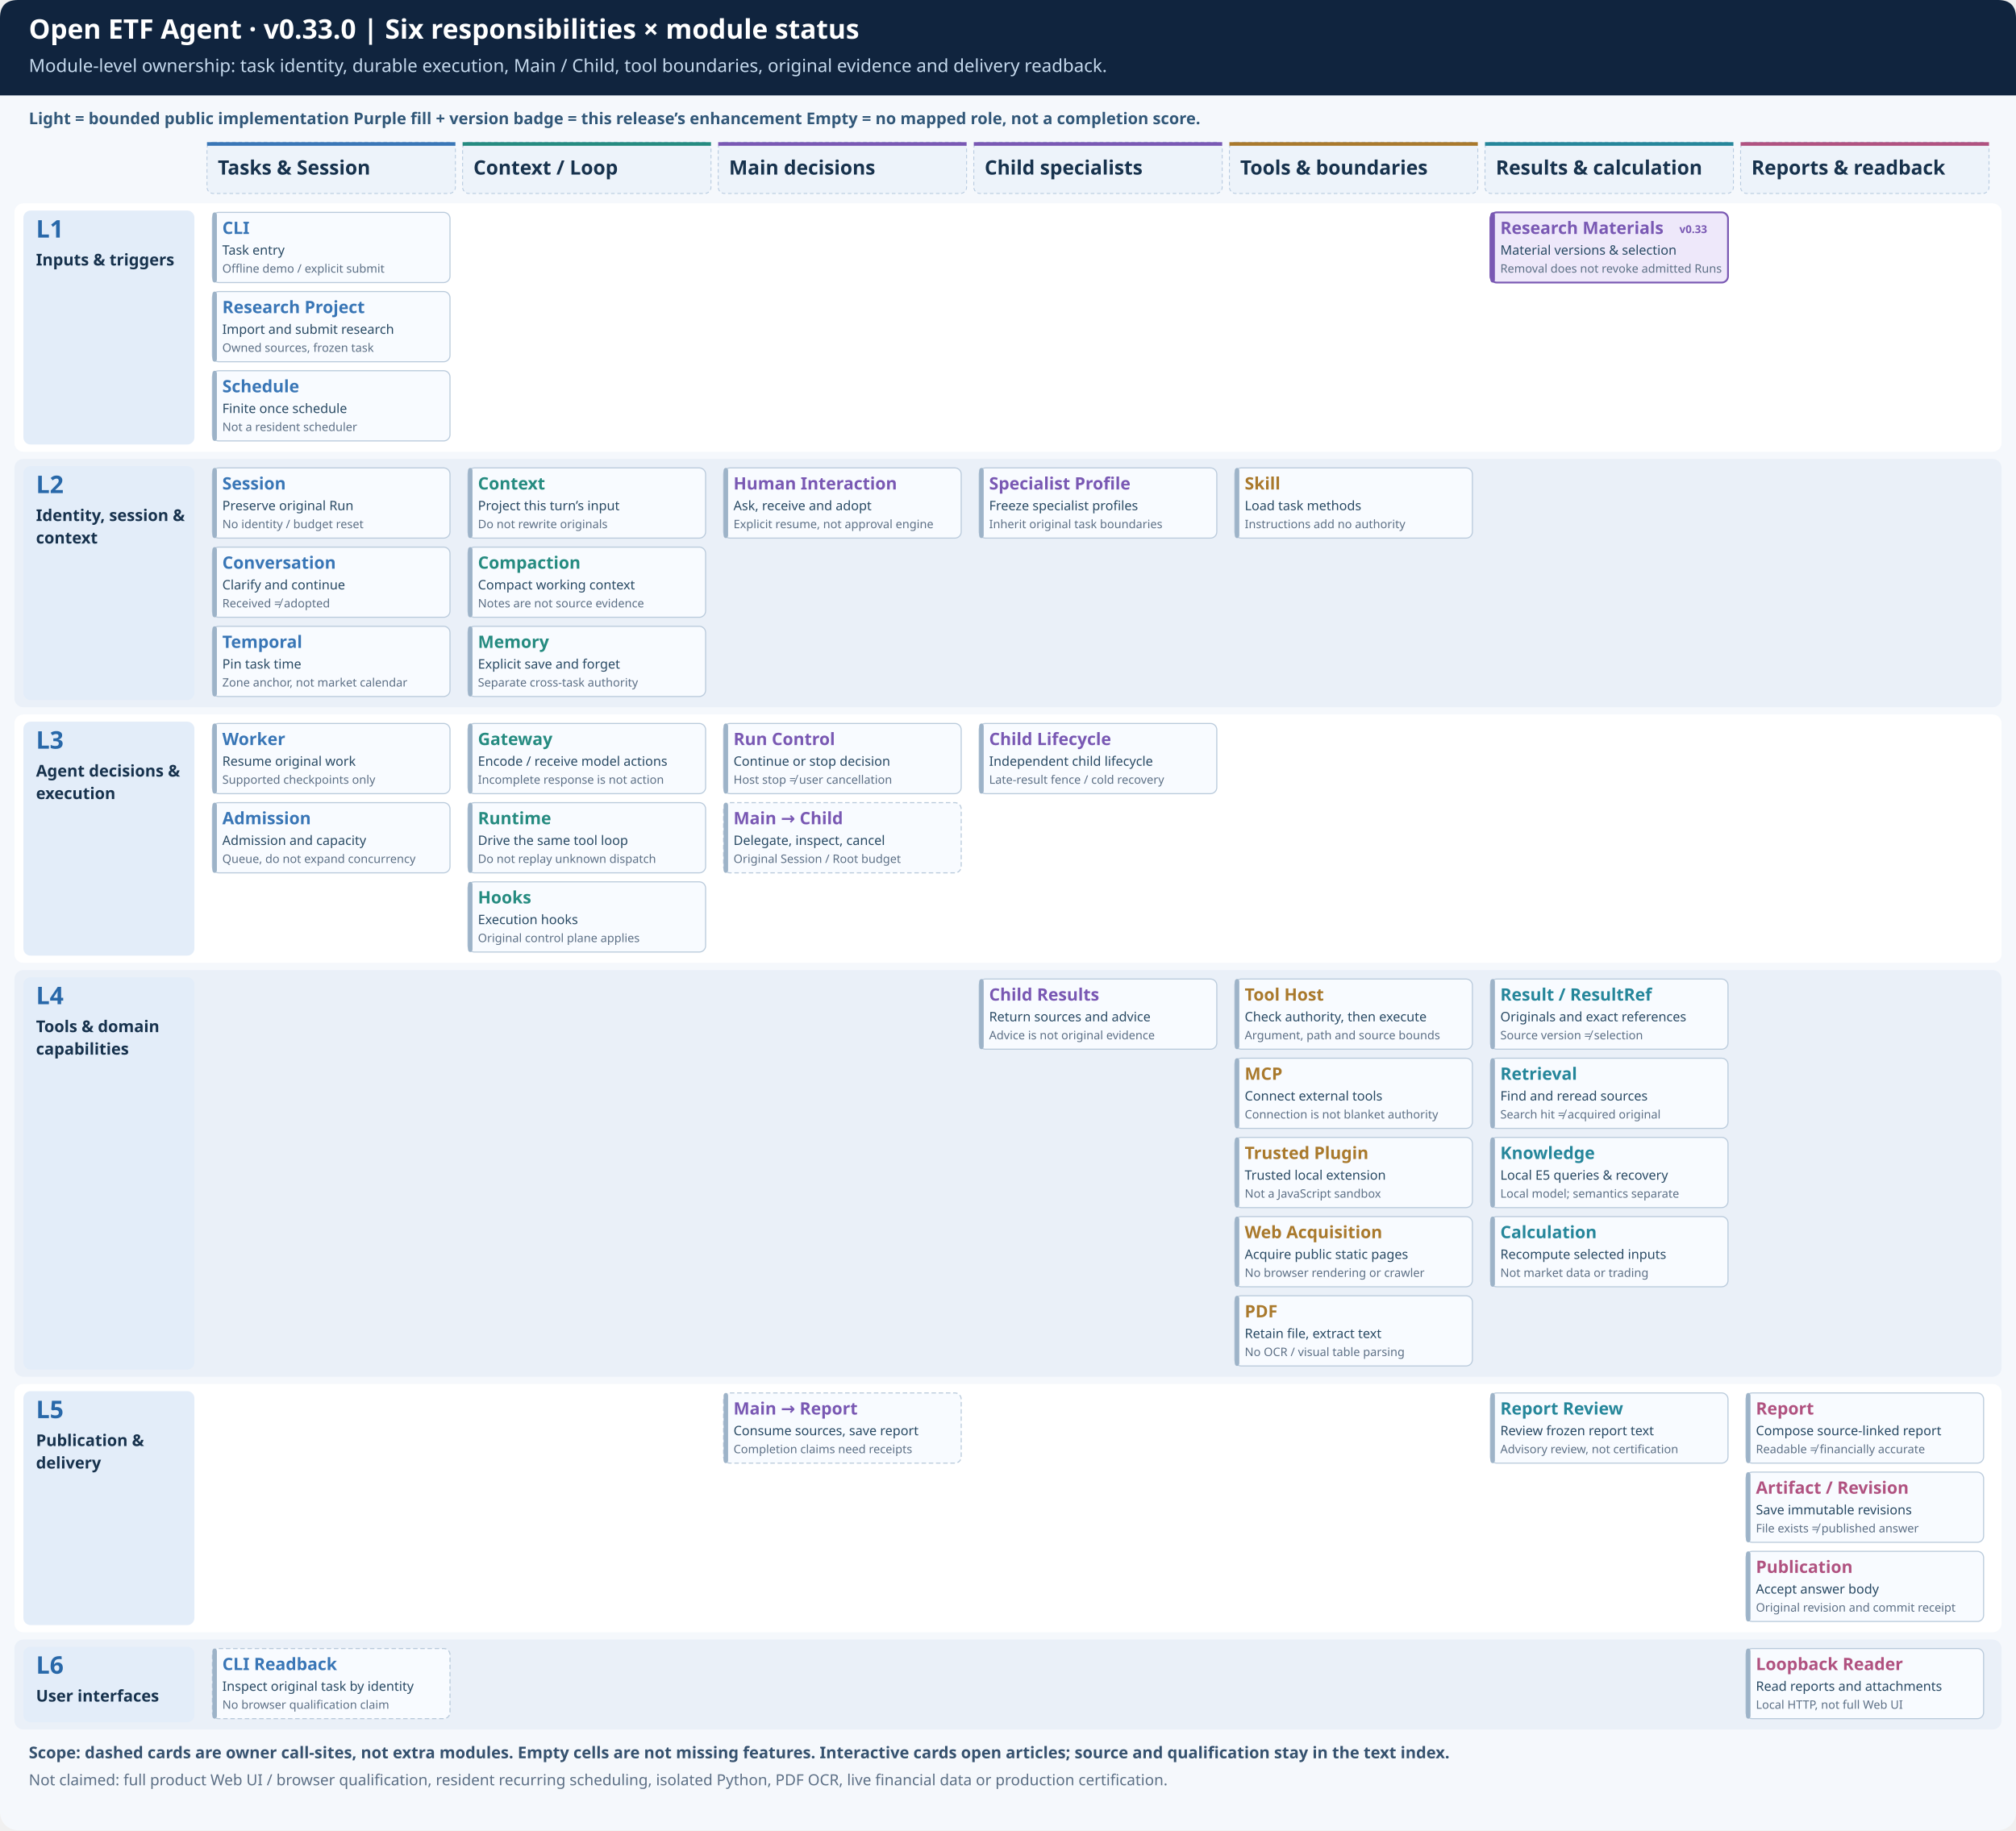
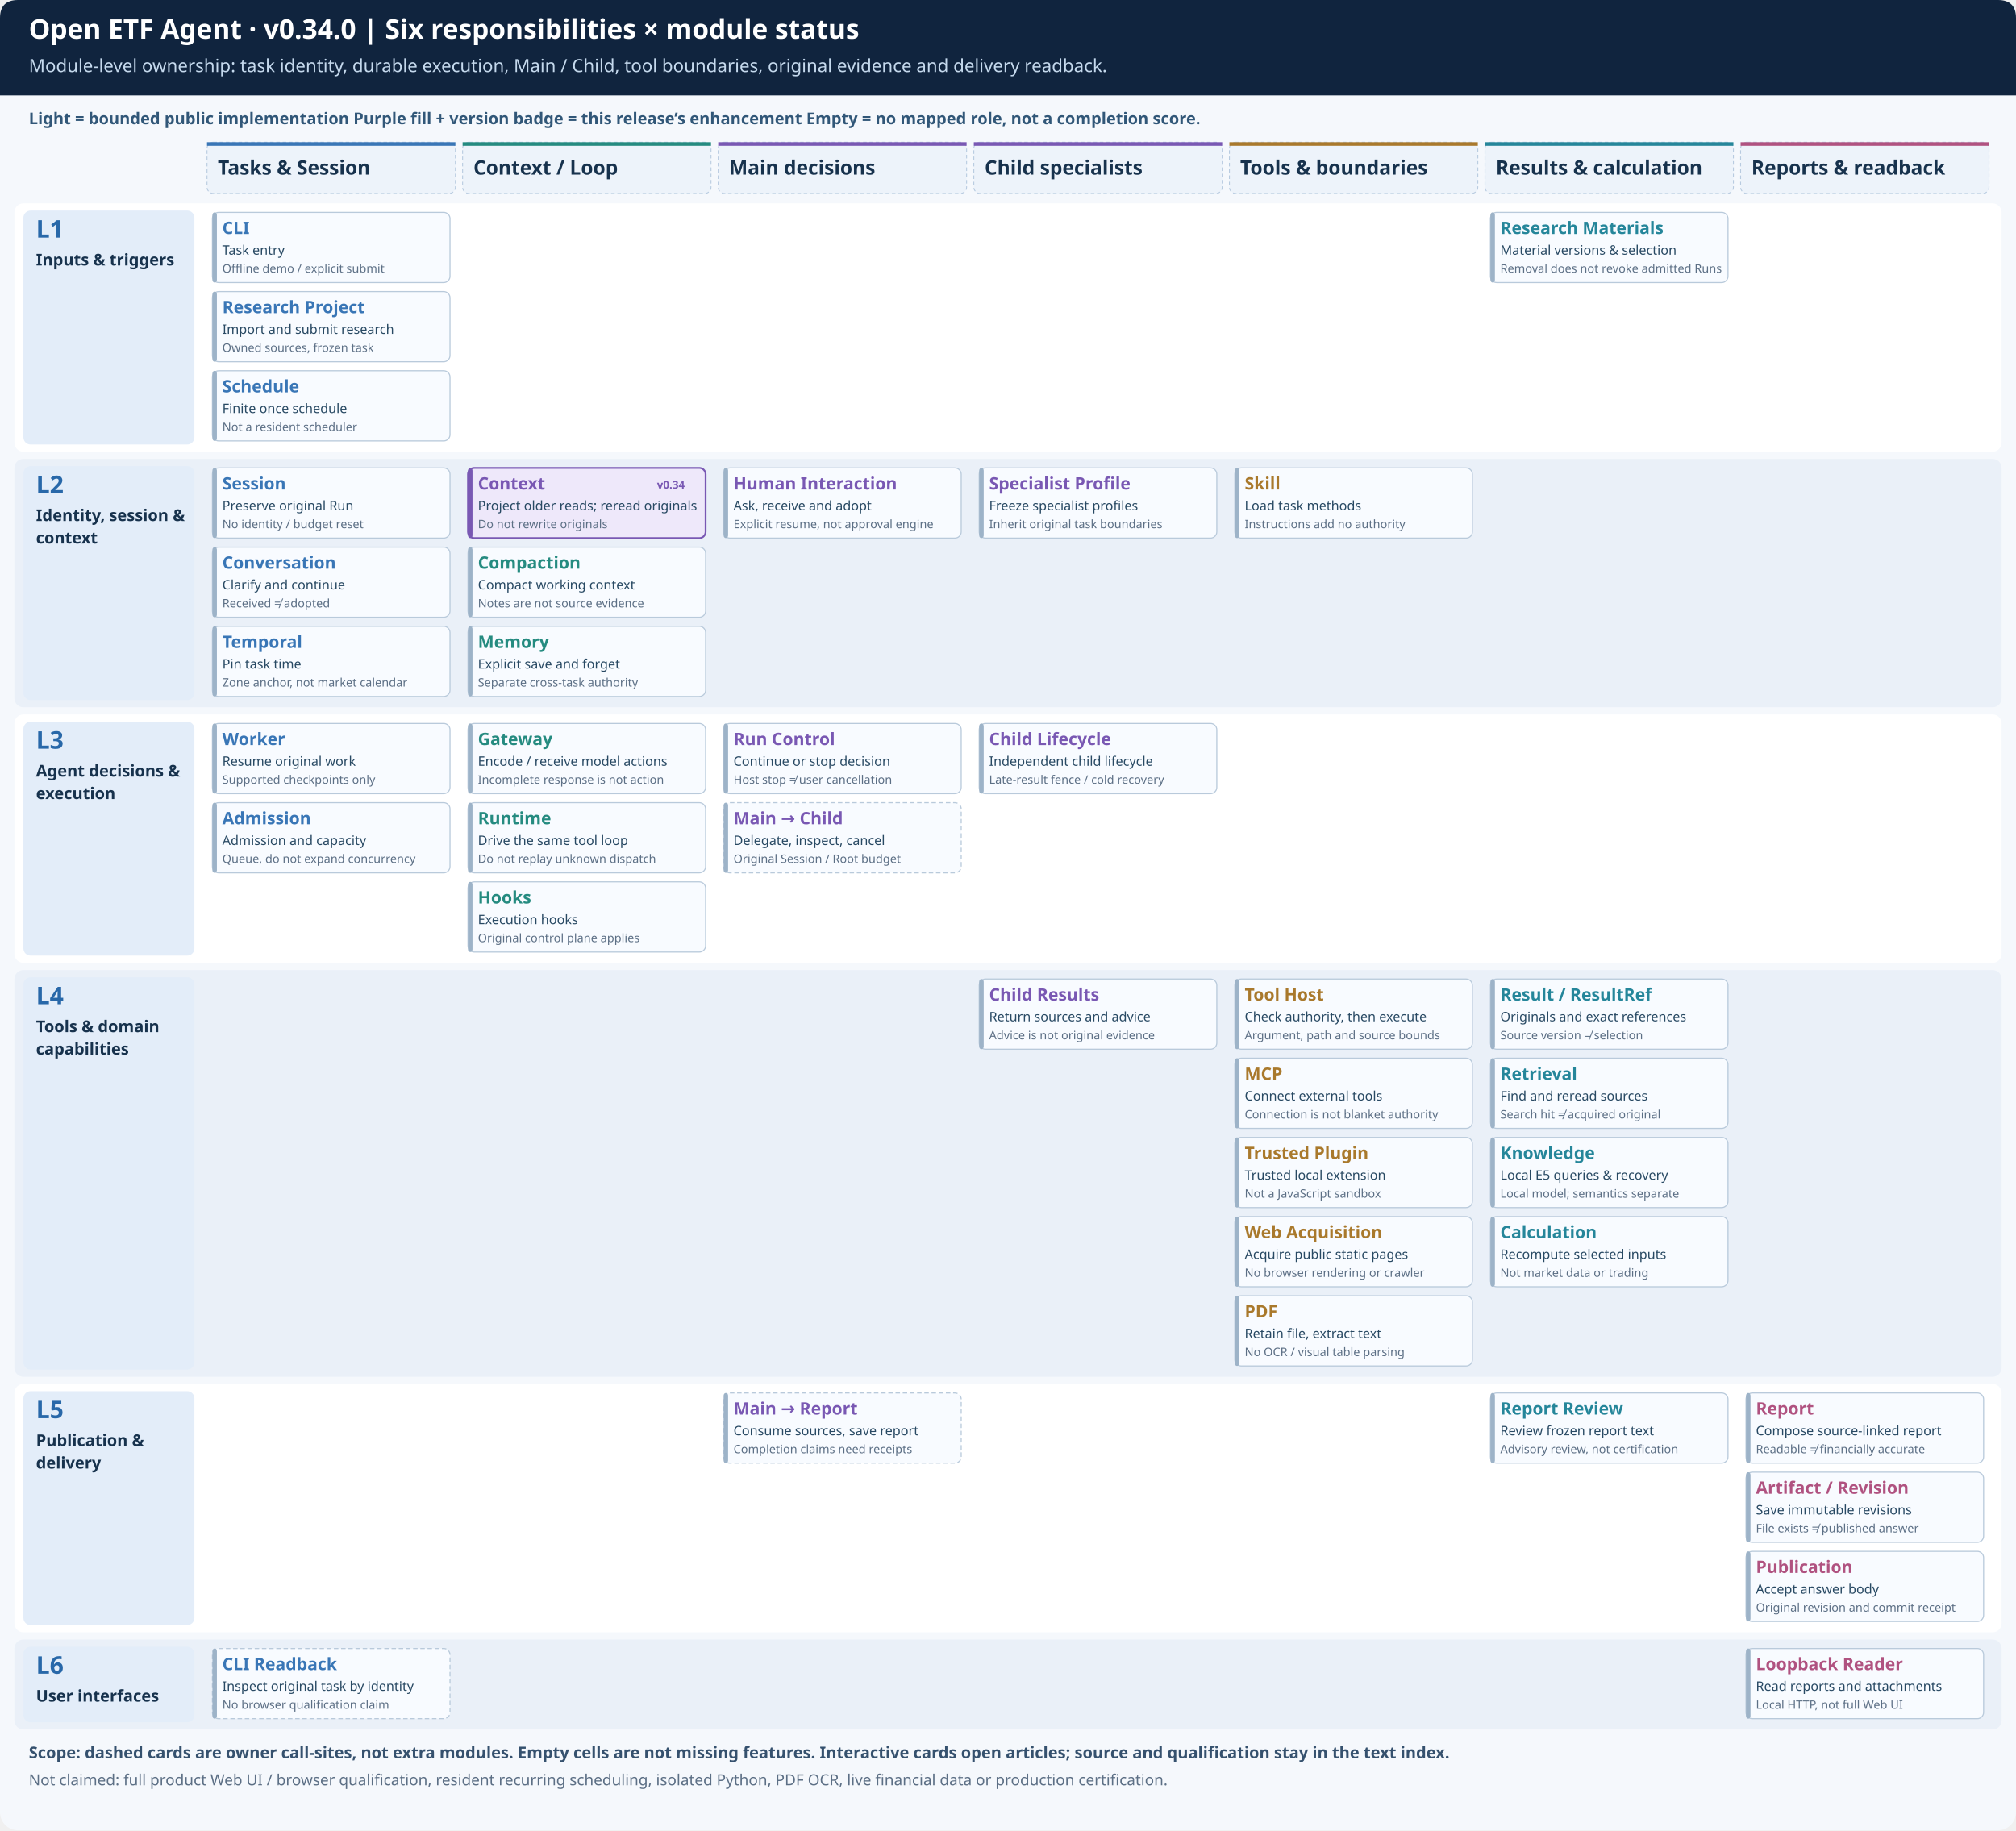
<svg xmlns="http://www.w3.org/2000/svg" width="2240" height="2034" viewBox="0 0 2240 2034" role="img" aria-labelledby="title desc">
  <rect width="2240" height="2034" rx="20" fill="#f5f8fc" />
  <path d="M20 0h2200q20 0 20 20v86H0V20Q0 0 20 0" fill="#10243e" />
  <g font-family="system-ui, sans-serif">
-     <text x="32" y="43" font-size="30" fill="#fff" font-weight="700">Open ETF Agent · v0.33.0 | Six responsibilities × module status</text>
+     <text x="32" y="43" font-size="30" fill="#fff" font-weight="700">Open ETF Agent · v0.34.0 | Six responsibilities × module status</text>
    <text x="32" y="80" font-size="20" fill="#c5d9ed" font-weight="400">Module-level ownership: task identity, durable execution, Main / Child, tool boundaries, original evidence and delivery readback.</text>
    <text x="32" y="138" font-size="18" fill="#315778" font-weight="600">Light = bounded public implementation   Purple fill + version badge = this release’s enhancement   Empty = no mapped role, not a completion score.</text>
    <rect x="230" y="158" width="276" height="57" rx="7" fill="#edf3fa" stroke="#b8cbe0" stroke-dasharray="4 3" />
    <rect x="230" y="158" width="276" height="4" fill="#3976b6" />
    <text x="242" y="194" font-size="22" fill="#17324d" font-weight="700">Tasks &amp; Session</text>
    <rect x="514" y="158" width="276" height="57" rx="7" fill="#edf3fa" stroke="#b8cbe0" stroke-dasharray="4 3" />
    <rect x="514" y="158" width="276" height="4" fill="#258b80" />
    <text x="526" y="194" font-size="22" fill="#17324d" font-weight="700">Context / Loop</text>
    <rect x="798" y="158" width="276" height="57" rx="7" fill="#edf3fa" stroke="#b8cbe0" stroke-dasharray="4 3" />
    <rect x="798" y="158" width="276" height="4" fill="#7958b3" />
    <text x="810" y="194" font-size="22" fill="#17324d" font-weight="700">Main decisions</text>
    <rect x="1082" y="158" width="276" height="57" rx="7" fill="#edf3fa" stroke="#b8cbe0" stroke-dasharray="4 3" />
    <rect x="1082" y="158" width="276" height="4" fill="#7958b3" />
    <text x="1094" y="194" font-size="22" fill="#17324d" font-weight="700">Child specialists</text>
    <rect x="1366" y="158" width="276" height="57" rx="7" fill="#edf3fa" stroke="#b8cbe0" stroke-dasharray="4 3" />
    <rect x="1366" y="158" width="276" height="4" fill="#a9792c" />
    <text x="1378" y="194" font-size="22" fill="#17324d" font-weight="700">Tools &amp; boundaries</text>
    <rect x="1650" y="158" width="276" height="57" rx="7" fill="#edf3fa" stroke="#b8cbe0" stroke-dasharray="4 3" />
    <rect x="1650" y="158" width="276" height="4" fill="#25869a" />
    <text x="1662" y="194" font-size="22" fill="#17324d" font-weight="700">Results &amp; calculation</text>
    <rect x="1934" y="158" width="276" height="57" rx="7" fill="#edf3fa" stroke="#b8cbe0" stroke-dasharray="4 3" />
    <rect x="1934" y="158" width="276" height="4" fill="#b05280" />
    <text x="1946" y="194" font-size="22" fill="#17324d" font-weight="700">Reports &amp; readback</text>
    <rect x="16" y="226" width="2208" height="276" rx="10" fill="#ffffff" />
    <rect x="26" y="234" width="190" height="260" rx="8" fill="#e3edf9" />
    <text x="40" y="264" font-size="27" fill="#2868a9" font-weight="700">L1</text>
    <text x="40" y="295" font-size="18" fill="#17324d" font-weight="700">Inputs &amp; triggers</text>
    <a href="https://hpoenixf.com/eff-agent-article/en/articles/agent-in-15-minutes" target="_blank" rel="noopener noreferrer">
      <rect x="236" y="236" width="264" height="78" rx="7" fill="#f8fbff" stroke="#b9cadb" stroke-width="1.2" />
      <rect x="236" y="236" width="5" height="78" rx="3" fill="#9db3c8" />
      <text x="247" y="260" font-size="19" fill="#3976b6" font-weight="700">CLI</text>
      <text x="247" y="283" font-size="14.5" fill="#284963" font-weight="500">Task entry</text>
      <text x="247" y="303" font-size="13" fill="#5c6f85" font-weight="400">Offline demo / explicit submit</text>
    </a>
    <a href="https://hpoenixf.com/eff-agent-article/en/articles/open-etf-agent-research-project-workshop" target="_blank" rel="noopener noreferrer">
      <rect x="236" y="324" width="264" height="78" rx="7" fill="#f8fbff" stroke="#b9cadb" stroke-width="1.2" />
      <rect x="236" y="324" width="5" height="78" rx="3" fill="#9db3c8" />
      <text x="247" y="348" font-size="19" fill="#3976b6" font-weight="700">Research Project</text>
      <text x="247" y="371" font-size="14.5" fill="#284963" font-weight="500">Import and submit research</text>
      <text x="247" y="391" font-size="13" fill="#5c6f85" font-weight="400">Owned sources, frozen task</text>
    </a>
    <a href="https://hpoenixf.com/eff-agent-article/en/articles/agent-autonomous-scheduled-research" target="_blank" rel="noopener noreferrer">
      <rect x="236" y="412" width="264" height="78" rx="7" fill="#f8fbff" stroke="#b9cadb" stroke-width="1.2" />
      <rect x="236" y="412" width="5" height="78" rx="3" fill="#9db3c8" />
      <text x="247" y="436" font-size="19" fill="#3976b6" font-weight="700">Schedule</text>
      <text x="247" y="459" font-size="14.5" fill="#284963" font-weight="500">Finite once schedule</text>
      <text x="247" y="479" font-size="13" fill="#5c6f85" font-weight="400">Not a resident scheduler</text>
    </a>
    <a href="https://hpoenixf.com/eff-agent-article/en/articles/agent-research-assets-identity-version-lifecycle" target="_blank" rel="noopener noreferrer">
-       <rect x="1656" y="236" width="264" height="78" rx="7" fill="#eee8fa" stroke="#7958b3" stroke-width="2" />
-       <rect x="1656" y="236" width="5" height="78" rx="3" fill="#7958b3" />
-       <text x="1667" y="260" font-size="19" fill="#7958b3" font-weight="700">Research Materials</text>
+       <rect x="1656" y="236" width="264" height="78" rx="7" fill="#f8fbff" stroke="#b9cadb" stroke-width="1.2" />
+       <rect x="1656" y="236" width="5" height="78" rx="3" fill="#9db3c8" />
+       <text x="1667" y="260" font-size="19" fill="#25869a" font-weight="700">Research Materials</text>
      <text x="1667" y="283" font-size="14.5" fill="#284963" font-weight="500">Material versions &amp; selection</text>
      <text x="1667" y="303" font-size="13" fill="#5c6f85" font-weight="400">Removal does not revoke admitted Runs</text>
-       <text x="1866" y="259" font-size="12" fill="#7958b3" font-weight="700">v0.33</text>
    </a>
    <rect x="16" y="510" width="2208" height="276" rx="10" fill="#eaf0f8" />
    <rect x="26" y="518" width="190" height="260" rx="8" fill="#e3edf9" />
    <text x="40" y="548" font-size="27" fill="#2868a9" font-weight="700">L2</text>
    <text x="40" y="579" font-size="18" fill="#17324d" font-weight="700">Identity, session &amp;</text>
    <text x="40" y="604" font-size="18" fill="#17324d" font-weight="700">context</text>
    <a href="https://hpoenixf.com/eff-agent-article/en/articles/agent-task-session-run-worker-schedule" target="_blank" rel="noopener noreferrer">
      <rect x="236" y="520" width="264" height="78" rx="7" fill="#f8fbff" stroke="#b9cadb" stroke-width="1.2" />
      <rect x="236" y="520" width="5" height="78" rx="3" fill="#9db3c8" />
      <text x="247" y="544" font-size="19" fill="#3976b6" font-weight="700">Session</text>
      <text x="247" y="567" font-size="14.5" fill="#284963" font-weight="500">Preserve original Run</text>
      <text x="247" y="587" font-size="13" fill="#5c6f85" font-weight="400">No identity / budget reset</text>
    </a>
    <a href="https://hpoenixf.com/eff-agent-article/en/articles/agent-conversation-admission-task-continuation" target="_blank" rel="noopener noreferrer">
      <rect x="236" y="608" width="264" height="78" rx="7" fill="#f8fbff" stroke="#b9cadb" stroke-width="1.2" />
      <rect x="236" y="608" width="5" height="78" rx="3" fill="#9db3c8" />
      <text x="247" y="632" font-size="19" fill="#3976b6" font-weight="700">Conversation</text>
      <text x="247" y="655" font-size="14.5" fill="#284963" font-weight="500">Clarify and continue</text>
      <text x="247" y="675" font-size="13" fill="#5c6f85" font-weight="400">Received ≠ adopted</text>
    </a>
    <a href="https://hpoenixf.com/eff-agent-article/en/articles/agent-temporal-semantics-market-calendar" target="_blank" rel="noopener noreferrer">
      <rect x="236" y="696" width="264" height="78" rx="7" fill="#f8fbff" stroke="#b9cadb" stroke-width="1.2" />
      <rect x="236" y="696" width="5" height="78" rx="3" fill="#9db3c8" />
      <text x="247" y="720" font-size="19" fill="#3976b6" font-weight="700">Temporal</text>
      <text x="247" y="743" font-size="14.5" fill="#284963" font-weight="500">Pin task time</text>
      <text x="247" y="763" font-size="13" fill="#5c6f85" font-weight="400">Zone anchor, not market calendar</text>
    </a>
    <a href="https://hpoenixf.com/eff-agent-article/en/articles/agent-context-governance-actions" target="_blank" rel="noopener noreferrer">
-       <rect x="520" y="520" width="264" height="78" rx="7" fill="#f8fbff" stroke="#b9cadb" stroke-width="1.2" />
-       <rect x="520" y="520" width="5" height="78" rx="3" fill="#9db3c8" />
-       <text x="531" y="544" font-size="19" fill="#258b80" font-weight="700">Context</text>
-       <text x="531" y="567" font-size="14.5" fill="#284963" font-weight="500">Project this turn’s input</text>
+       <rect x="520" y="520" width="264" height="78" rx="7" fill="#eee8fa" stroke="#7958b3" stroke-width="2" />
+       <rect x="520" y="520" width="5" height="78" rx="3" fill="#7958b3" />
+       <text x="531" y="544" font-size="19" fill="#7958b3" font-weight="700">Context</text>
+       <text x="531" y="567" font-size="14.5" fill="#284963" font-weight="500">Project older reads; reread originals</text>
      <text x="531" y="587" font-size="13" fill="#5c6f85" font-weight="400">Do not rewrite originals</text>
+       <text x="730" y="543" font-size="12" fill="#7958b3" font-weight="700">v0.34</text>
    </a>
    <a href="https://hpoenixf.com/eff-agent-article/en/articles/agent-main-run-context-compaction" target="_blank" rel="noopener noreferrer">
      <rect x="520" y="608" width="264" height="78" rx="7" fill="#f8fbff" stroke="#b9cadb" stroke-width="1.2" />
      <rect x="520" y="608" width="5" height="78" rx="3" fill="#9db3c8" />
      <text x="531" y="632" font-size="19" fill="#258b80" font-weight="700">Compaction</text>
      <text x="531" y="655" font-size="14.5" fill="#284963" font-weight="500">Compact working context</text>
      <text x="531" y="675" font-size="13" fill="#5c6f85" font-weight="400">Notes are not source evidence</text>
    </a>
    <a href="https://hpoenixf.com/eff-agent-article/en/articles/026-agent-memory-forget-durable-effects" target="_blank" rel="noopener noreferrer">
      <rect x="520" y="696" width="264" height="78" rx="7" fill="#f8fbff" stroke="#b9cadb" stroke-width="1.2" />
      <rect x="520" y="696" width="5" height="78" rx="3" fill="#9db3c8" />
      <text x="531" y="720" font-size="19" fill="#258b80" font-weight="700">Memory</text>
      <text x="531" y="743" font-size="14.5" fill="#284963" font-weight="500">Explicit save and forget</text>
      <text x="531" y="763" font-size="13" fill="#5c6f85" font-weight="400">Separate cross-task authority</text>
    </a>
    <a href="https://hpoenixf.com/eff-agent-article/en/articles/agent-durable-human-interaction-response-adoption" target="_blank" rel="noopener noreferrer">
      <rect x="804" y="520" width="264" height="78" rx="7" fill="#f8fbff" stroke="#b9cadb" stroke-width="1.2" />
      <rect x="804" y="520" width="5" height="78" rx="3" fill="#9db3c8" />
      <text x="815" y="544" font-size="19" fill="#7958b3" font-weight="700">Human Interaction</text>
      <text x="815" y="567" font-size="14.5" fill="#284963" font-weight="500">Ask, receive and adopt</text>
      <text x="815" y="587" font-size="13" fill="#5c6f85" font-weight="400">Explicit resume, not approval engine</text>
    </a>
    <a href="https://hpoenixf.com/eff-agent-article/en/articles/agent-custom-expert-from-prompt-to-recovery" target="_blank" rel="noopener noreferrer">
      <rect x="1088" y="520" width="264" height="78" rx="7" fill="#f8fbff" stroke="#b9cadb" stroke-width="1.2" />
      <rect x="1088" y="520" width="5" height="78" rx="3" fill="#9db3c8" />
      <text x="1099" y="544" font-size="19" fill="#7958b3" font-weight="700">Specialist Profile</text>
      <text x="1099" y="567" font-size="14.5" fill="#284963" font-weight="500">Freeze specialist profiles</text>
      <text x="1099" y="587" font-size="13" fill="#5c6f85" font-weight="400">Inherit original task boundaries</text>
    </a>
    <a href="https://hpoenixf.com/eff-agent-article/en/articles/agent-skill-from-markdown-to-callable-research" target="_blank" rel="noopener noreferrer">
      <rect x="1372" y="520" width="264" height="78" rx="7" fill="#f8fbff" stroke="#b9cadb" stroke-width="1.2" />
      <rect x="1372" y="520" width="5" height="78" rx="3" fill="#9db3c8" />
      <text x="1383" y="544" font-size="19" fill="#a9792c" font-weight="700">Skill</text>
      <text x="1383" y="567" font-size="14.5" fill="#284963" font-weight="500">Load task methods</text>
      <text x="1383" y="587" font-size="13" fill="#5c6f85" font-weight="400">Instructions add no authority</text>
    </a>
    <rect x="16" y="794" width="2208" height="276" rx="10" fill="#ffffff" />
    <rect x="26" y="802" width="190" height="260" rx="8" fill="#e3edf9" />
    <text x="40" y="832" font-size="27" fill="#2868a9" font-weight="700">L3</text>
    <text x="40" y="863" font-size="18" fill="#17324d" font-weight="700">Agent decisions &amp;</text>
    <text x="40" y="888" font-size="18" fill="#17324d" font-weight="700">execution</text>
    <a href="https://hpoenixf.com/eff-agent-article/en/articles/open-etf-agent-v010-system-design" target="_blank" rel="noopener noreferrer">
      <rect x="236" y="804" width="264" height="78" rx="7" fill="#f8fbff" stroke="#b9cadb" stroke-width="1.2" />
      <rect x="236" y="804" width="5" height="78" rx="3" fill="#9db3c8" />
      <text x="247" y="828" font-size="19" fill="#3976b6" font-weight="700">Worker</text>
      <text x="247" y="851" font-size="14.5" fill="#284963" font-weight="500">Resume original work</text>
      <text x="247" y="871" font-size="13" fill="#5c6f85" font-weight="400">Supported checkpoints only</text>
    </a>
    <a href="https://hpoenixf.com/eff-agent-article/en/articles/agent-provider-admission-capacity-lease" target="_blank" rel="noopener noreferrer">
      <rect x="236" y="892" width="264" height="78" rx="7" fill="#f8fbff" stroke="#b9cadb" stroke-width="1.2" />
      <rect x="236" y="892" width="5" height="78" rx="3" fill="#9db3c8" />
      <text x="247" y="916" font-size="19" fill="#3976b6" font-weight="700">Admission</text>
      <text x="247" y="939" font-size="14.5" fill="#284963" font-weight="500">Admission and capacity</text>
      <text x="247" y="959" font-size="13" fill="#5c6f85" font-weight="400">Queue, do not expand concurrency</text>
    </a>
    <a href="https://hpoenixf.com/eff-agent-article/en/articles/agent-provider-architecture-and-admission" target="_blank" rel="noopener noreferrer">
      <rect x="520" y="804" width="264" height="78" rx="7" fill="#f8fbff" stroke="#b9cadb" stroke-width="1.2" />
      <rect x="520" y="804" width="5" height="78" rx="3" fill="#9db3c8" />
      <text x="531" y="828" font-size="19" fill="#258b80" font-weight="700">Gateway</text>
      <text x="531" y="851" font-size="14.5" fill="#284963" font-weight="500">Encode / receive model actions</text>
      <text x="531" y="871" font-size="13" fill="#5c6f85" font-weight="400">Incomplete response is not action</text>
    </a>
    <a href="https://hpoenixf.com/eff-agent-article/en/articles/etf-agent-model-harness-research-loop" target="_blank" rel="noopener noreferrer">
      <rect x="520" y="892" width="264" height="78" rx="7" fill="#f8fbff" stroke="#b9cadb" stroke-width="1.2" />
      <rect x="520" y="892" width="5" height="78" rx="3" fill="#9db3c8" />
      <text x="531" y="916" font-size="19" fill="#258b80" font-weight="700">Runtime</text>
      <text x="531" y="939" font-size="14.5" fill="#284963" font-weight="500">Drive the same tool loop</text>
      <text x="531" y="959" font-size="13" fill="#5c6f85" font-weight="400">Do not replay unknown dispatch</text>
    </a>
    <a href="https://hpoenixf.com/eff-agent-article/en/articles/agent-multi-ecosystem-hook-execution" target="_blank" rel="noopener noreferrer">
      <rect x="520" y="980" width="264" height="78" rx="7" fill="#f8fbff" stroke="#b9cadb" stroke-width="1.2" />
      <rect x="520" y="980" width="5" height="78" rx="3" fill="#9db3c8" />
      <text x="531" y="1004" font-size="19" fill="#258b80" font-weight="700">Hooks</text>
      <text x="531" y="1027" font-size="14.5" fill="#284963" font-weight="500">Execution hooks</text>
      <text x="531" y="1047" font-size="13" fill="#5c6f85" font-weight="400">Original control plane applies</text>
    </a>
    <a href="https://hpoenixf.com/eff-agent-article/en/articles/agent-veto-authority-and-run-termination" target="_blank" rel="noopener noreferrer">
      <rect x="804" y="804" width="264" height="78" rx="7" fill="#f8fbff" stroke="#b9cadb" stroke-width="1.2" />
      <rect x="804" y="804" width="5" height="78" rx="3" fill="#9db3c8" />
      <text x="815" y="828" font-size="19" fill="#7958b3" font-weight="700">Run Control</text>
      <text x="815" y="851" font-size="14.5" fill="#284963" font-weight="500">Continue or stop decision</text>
      <text x="815" y="871" font-size="13" fill="#5c6f85" font-weight="400">Host stop ≠ user cancellation</text>
    </a>
    <a href="https://hpoenixf.com/eff-agent-article/en/articles/agent-subagent-context-specialization" target="_blank" rel="noopener noreferrer">
      <rect x="804" y="892" width="264" height="78" rx="7" fill="#f8fbff" stroke="#b9cadb" stroke-width="1.2" stroke-dasharray="5 3" />
      <rect x="804" y="892" width="5" height="78" rx="3" fill="#9db3c8" />
      <text x="815" y="916" font-size="19" fill="#7958b3" font-weight="700">Main → Child</text>
      <text x="815" y="939" font-size="14.5" fill="#284963" font-weight="500">Delegate, inspect, cancel</text>
      <text x="815" y="959" font-size="13" fill="#5c6f85" font-weight="400">Original Session / Root budget</text>
    </a>
    <a href="https://hpoenixf.com/eff-agent-article/en/articles/agent-subagent-context-specialization" target="_blank" rel="noopener noreferrer">
      <rect x="1088" y="804" width="264" height="78" rx="7" fill="#f8fbff" stroke="#b9cadb" stroke-width="1.2" />
      <rect x="1088" y="804" width="5" height="78" rx="3" fill="#9db3c8" />
      <text x="1099" y="828" font-size="19" fill="#7958b3" font-weight="700">Child Lifecycle</text>
      <text x="1099" y="851" font-size="14.5" fill="#284963" font-weight="500">Independent child lifecycle</text>
      <text x="1099" y="871" font-size="13" fill="#5c6f85" font-weight="400">Late-result fence / cold recovery</text>
    </a>
    <rect x="16" y="1078" width="2208" height="452" rx="10" fill="#eaf0f8" />
    <rect x="26" y="1086" width="190" height="436" rx="8" fill="#e3edf9" />
    <text x="40" y="1116" font-size="27" fill="#2868a9" font-weight="700">L4</text>
    <text x="40" y="1147" font-size="18" fill="#17324d" font-weight="700">Tools &amp; domain</text>
    <text x="40" y="1172" font-size="18" fill="#17324d" font-weight="700">capabilities</text>
    <a href="https://hpoenixf.com/eff-agent-article/en/articles/agent-subagent-contribution-evidence" target="_blank" rel="noopener noreferrer">
      <rect x="1088" y="1088" width="264" height="78" rx="7" fill="#f8fbff" stroke="#b9cadb" stroke-width="1.2" />
      <rect x="1088" y="1088" width="5" height="78" rx="3" fill="#9db3c8" />
      <text x="1099" y="1112" font-size="19" fill="#7958b3" font-weight="700">Child Results</text>
      <text x="1099" y="1135" font-size="14.5" fill="#284963" font-weight="500">Return sources and advice</text>
      <text x="1099" y="1155" font-size="13" fill="#5c6f85" font-weight="400">Advice is not original evidence</text>
    </a>
    <a href="https://hpoenixf.com/eff-agent-article/en/articles/agent-tool-lifecycle-and-model-input" target="_blank" rel="noopener noreferrer">
      <rect x="1372" y="1088" width="264" height="78" rx="7" fill="#f8fbff" stroke="#b9cadb" stroke-width="1.2" />
      <rect x="1372" y="1088" width="5" height="78" rx="3" fill="#9db3c8" />
      <text x="1383" y="1112" font-size="19" fill="#a9792c" font-weight="700">Tool Host</text>
      <text x="1383" y="1135" font-size="14.5" fill="#284963" font-weight="500">Check authority, then execute</text>
      <text x="1383" y="1155" font-size="13" fill="#5c6f85" font-weight="400">Argument, path and source bounds</text>
    </a>
    <a href="https://hpoenixf.com/eff-agent-article/en/articles/mcp-host-from-discovery-to-consumption" target="_blank" rel="noopener noreferrer">
      <rect x="1372" y="1176" width="264" height="78" rx="7" fill="#f8fbff" stroke="#b9cadb" stroke-width="1.2" />
      <rect x="1372" y="1176" width="5" height="78" rx="3" fill="#9db3c8" />
      <text x="1383" y="1200" font-size="19" fill="#a9792c" font-weight="700">MCP</text>
      <text x="1383" y="1223" font-size="14.5" fill="#284963" font-weight="500">Connect external tools</text>
      <text x="1383" y="1243" font-size="13" fill="#5c6f85" font-weight="400">Connection is not blanket authority</text>
    </a>
    <a href="https://hpoenixf.com/eff-agent-article/en/articles/020-agent-extension-host-smartphone" target="_blank" rel="noopener noreferrer">
      <rect x="1372" y="1264" width="264" height="78" rx="7" fill="#f8fbff" stroke="#b9cadb" stroke-width="1.2" />
      <rect x="1372" y="1264" width="5" height="78" rx="3" fill="#9db3c8" />
      <text x="1383" y="1288" font-size="19" fill="#a9792c" font-weight="700">Trusted Plugin</text>
      <text x="1383" y="1311" font-size="14.5" fill="#284963" font-weight="500">Trusted local extension</text>
      <text x="1383" y="1331" font-size="13" fill="#5c6f85" font-weight="400">Not a JavaScript sandbox</text>
    </a>
    <a href="https://hpoenixf.com/eff-agent-article/en/articles/021-agent-web-research-from-search-to-deep-reading" target="_blank" rel="noopener noreferrer">
      <rect x="1372" y="1352" width="264" height="78" rx="7" fill="#f8fbff" stroke="#b9cadb" stroke-width="1.2" />
      <rect x="1372" y="1352" width="5" height="78" rx="3" fill="#9db3c8" />
      <text x="1383" y="1376" font-size="19" fill="#a9792c" font-weight="700">Web Acquisition</text>
      <text x="1383" y="1399" font-size="14.5" fill="#284963" font-weight="500">Acquire public static pages</text>
      <text x="1383" y="1419" font-size="13" fill="#5c6f85" font-weight="400">No browser rendering or crawler</text>
    </a>
    <a href="https://hpoenixf.com/eff-agent-article/en/articles/024-agent-pdf-from-text-to-evidence" target="_blank" rel="noopener noreferrer">
      <rect x="1372" y="1440" width="264" height="78" rx="7" fill="#f8fbff" stroke="#b9cadb" stroke-width="1.2" />
      <rect x="1372" y="1440" width="5" height="78" rx="3" fill="#9db3c8" />
      <text x="1383" y="1464" font-size="19" fill="#a9792c" font-weight="700">PDF</text>
      <text x="1383" y="1487" font-size="14.5" fill="#284963" font-weight="500">Retain file, extract text</text>
      <text x="1383" y="1507" font-size="13" fill="#5c6f85" font-weight="400">No OCR / visual table parsing</text>
    </a>
    <a href="https://hpoenixf.com/eff-agent-article/en/articles/tool-results-outside-model-context" target="_blank" rel="noopener noreferrer">
      <rect x="1656" y="1088" width="264" height="78" rx="7" fill="#f8fbff" stroke="#b9cadb" stroke-width="1.2" />
      <rect x="1656" y="1088" width="5" height="78" rx="3" fill="#9db3c8" />
      <text x="1667" y="1112" font-size="19" fill="#25869a" font-weight="700">Result / ResultRef</text>
      <text x="1667" y="1135" font-size="14.5" fill="#284963" font-weight="500">Originals and exact references</text>
      <text x="1667" y="1155" font-size="13" fill="#5c6f85" font-weight="400">Source version ≠ selection</text>
    </a>
    <a href="https://hpoenixf.com/eff-agent-article/en/articles/agent-knowledge-retrieval-end-to-end" target="_blank" rel="noopener noreferrer">
      <rect x="1656" y="1176" width="264" height="78" rx="7" fill="#f8fbff" stroke="#b9cadb" stroke-width="1.2" />
      <rect x="1656" y="1176" width="5" height="78" rx="3" fill="#9db3c8" />
      <text x="1667" y="1200" font-size="19" fill="#25869a" font-weight="700">Retrieval</text>
      <text x="1667" y="1223" font-size="14.5" fill="#284963" font-weight="500">Find and reread sources</text>
      <text x="1667" y="1243" font-size="13" fill="#5c6f85" font-weight="400">Search hit ≠ acquired original</text>
    </a>
    <a href="https://hpoenixf.com/eff-agent-article/en/articles/agent-knowledge-retrieval-end-to-end" target="_blank" rel="noopener noreferrer">
      <rect x="1656" y="1264" width="264" height="78" rx="7" fill="#f8fbff" stroke="#b9cadb" stroke-width="1.2" />
      <rect x="1656" y="1264" width="5" height="78" rx="3" fill="#9db3c8" />
      <text x="1667" y="1288" font-size="19" fill="#25869a" font-weight="700">Knowledge</text>
      <text x="1667" y="1311" font-size="14.5" fill="#284963" font-weight="500">Local E5 queries &amp; recovery</text>
      <text x="1667" y="1331" font-size="13" fill="#5c6f85" font-weight="400">Local model; semantics separate</text>
    </a>
    <a href="https://hpoenixf.com/eff-agent-article/en/articles/open-etf-agent-v010-system-design" target="_blank" rel="noopener noreferrer">
      <rect x="1656" y="1352" width="264" height="78" rx="7" fill="#f8fbff" stroke="#b9cadb" stroke-width="1.2" />
      <rect x="1656" y="1352" width="5" height="78" rx="3" fill="#9db3c8" />
      <text x="1667" y="1376" font-size="19" fill="#25869a" font-weight="700">Calculation</text>
      <text x="1667" y="1399" font-size="14.5" fill="#284963" font-weight="500">Recompute selected inputs</text>
      <text x="1667" y="1419" font-size="13" fill="#5c6f85" font-weight="400">Not market data or trading</text>
    </a>
    <rect x="16" y="1538" width="2208" height="276" rx="10" fill="#ffffff" />
    <rect x="26" y="1546" width="190" height="260" rx="8" fill="#e3edf9" />
    <text x="40" y="1576" font-size="27" fill="#2868a9" font-weight="700">L5</text>
    <text x="40" y="1607" font-size="18" fill="#17324d" font-weight="700">Publication &amp;</text>
    <text x="40" y="1632" font-size="18" fill="#17324d" font-weight="700">delivery</text>
    <a href="https://hpoenixf.com/eff-agent-article/en/articles/open-etf-agent-v01-first-readable-report" target="_blank" rel="noopener noreferrer">
      <rect x="804" y="1548" width="264" height="78" rx="7" fill="#f8fbff" stroke="#b9cadb" stroke-width="1.2" stroke-dasharray="5 3" />
      <rect x="804" y="1548" width="5" height="78" rx="3" fill="#9db3c8" />
      <text x="815" y="1572" font-size="19" fill="#7958b3" font-weight="700">Main → Report</text>
      <text x="815" y="1595" font-size="14.5" fill="#284963" font-weight="500">Consume sources, save report</text>
      <text x="815" y="1615" font-size="13" fill="#5c6f85" font-weight="400">Completion claims need receipts</text>
    </a>
    <a href="https://hpoenixf.com/eff-agent-article/en/articles/open-etf-agent-report-review-workshop" target="_blank" rel="noopener noreferrer">
      <rect x="1656" y="1548" width="264" height="78" rx="7" fill="#f8fbff" stroke="#b9cadb" stroke-width="1.2" />
      <rect x="1656" y="1548" width="5" height="78" rx="3" fill="#9db3c8" />
      <text x="1667" y="1572" font-size="19" fill="#25869a" font-weight="700">Report Review</text>
      <text x="1667" y="1595" font-size="14.5" fill="#284963" font-weight="500">Review frozen report text</text>
      <text x="1667" y="1615" font-size="13" fill="#5c6f85" font-weight="400">Advisory review, not certification</text>
    </a>
    <a href="https://hpoenixf.com/eff-agent-article/en/articles/open-etf-agent-v01-first-readable-report" target="_blank" rel="noopener noreferrer">
      <rect x="1940" y="1548" width="264" height="78" rx="7" fill="#f8fbff" stroke="#b9cadb" stroke-width="1.2" />
      <rect x="1940" y="1548" width="5" height="78" rx="3" fill="#9db3c8" />
      <text x="1951" y="1572" font-size="19" fill="#b05280" font-weight="700">Report</text>
      <text x="1951" y="1595" font-size="14.5" fill="#284963" font-weight="500">Compose source-linked report</text>
      <text x="1951" y="1615" font-size="13" fill="#5c6f85" font-weight="400">Readable ≠ financially accurate</text>
    </a>
    <a href="https://hpoenixf.com/eff-agent-article/en/articles/agent-artifact-version-access-sharing" target="_blank" rel="noopener noreferrer">
      <rect x="1940" y="1636" width="264" height="78" rx="7" fill="#f8fbff" stroke="#b9cadb" stroke-width="1.2" />
      <rect x="1940" y="1636" width="5" height="78" rx="3" fill="#9db3c8" />
      <text x="1951" y="1660" font-size="19" fill="#b05280" font-weight="700">Artifact / Revision</text>
      <text x="1951" y="1683" font-size="14.5" fill="#284963" font-weight="500">Save immutable revisions</text>
      <text x="1951" y="1703" font-size="13" fill="#5c6f85" font-weight="400">File exists ≠ published answer</text>
    </a>
    <a href="https://hpoenixf.com/eff-agent-article/en/articles/019-agent-answer-publication" target="_blank" rel="noopener noreferrer">
      <rect x="1940" y="1724" width="264" height="78" rx="7" fill="#f8fbff" stroke="#b9cadb" stroke-width="1.2" />
      <rect x="1940" y="1724" width="5" height="78" rx="3" fill="#9db3c8" />
      <text x="1951" y="1748" font-size="19" fill="#b05280" font-weight="700">Publication</text>
      <text x="1951" y="1771" font-size="14.5" fill="#284963" font-weight="500">Accept answer body</text>
      <text x="1951" y="1791" font-size="13" fill="#5c6f85" font-weight="400">Original revision and commit receipt</text>
    </a>
    <rect x="16" y="1822" width="2208" height="100" rx="10" fill="#eaf0f8" />
    <rect x="26" y="1830" width="190" height="84" rx="8" fill="#e3edf9" />
    <text x="40" y="1860" font-size="27" fill="#2868a9" font-weight="700">L6</text>
    <text x="40" y="1891" font-size="18" fill="#17324d" font-weight="700">User interfaces</text>
    <a href="https://hpoenixf.com/eff-agent-article/en/articles/open-etf-agent-v01-first-readable-report" target="_blank" rel="noopener noreferrer">
      <rect x="236" y="1832" width="264" height="78" rx="7" fill="#f8fbff" stroke="#b9cadb" stroke-width="1.2" stroke-dasharray="5 3" />
      <rect x="236" y="1832" width="5" height="78" rx="3" fill="#9db3c8" />
      <text x="247" y="1856" font-size="19" fill="#3976b6" font-weight="700">CLI Readback</text>
      <text x="247" y="1879" font-size="14.5" fill="#284963" font-weight="500">Inspect original task by identity</text>
      <text x="247" y="1899" font-size="13" fill="#5c6f85" font-weight="400">No browser qualification claim</text>
    </a>
    <a href="https://hpoenixf.com/eff-agent-article/en/articles/open-etf-agent-v010-system-design" target="_blank" rel="noopener noreferrer">
      <rect x="1940" y="1832" width="264" height="78" rx="7" fill="#f8fbff" stroke="#b9cadb" stroke-width="1.2" />
      <rect x="1940" y="1832" width="5" height="78" rx="3" fill="#9db3c8" />
      <text x="1951" y="1856" font-size="19" fill="#b05280" font-weight="700">Loopback Reader</text>
      <text x="1951" y="1879" font-size="14.5" fill="#284963" font-weight="500">Read reports and attachments</text>
      <text x="1951" y="1899" font-size="13" fill="#5c6f85" font-weight="400">Local HTTP, not full Web UI</text>
    </a>
    <text x="32" y="1954" font-size="18" fill="#35516e" font-weight="600">Scope: dashed cards are owner call-sites, not extra modules. Empty cells are not missing features. Interactive cards open articles; source and qualification stay in the text index.</text>
    <text x="32" y="1984" font-size="17" fill="#5c6f85" font-weight="400">Not claimed: full product Web UI / browser qualification, resident recurring scheduling, isolated Python, PDF OCR, live financial data or production certification.</text>
  </g>
</svg>
